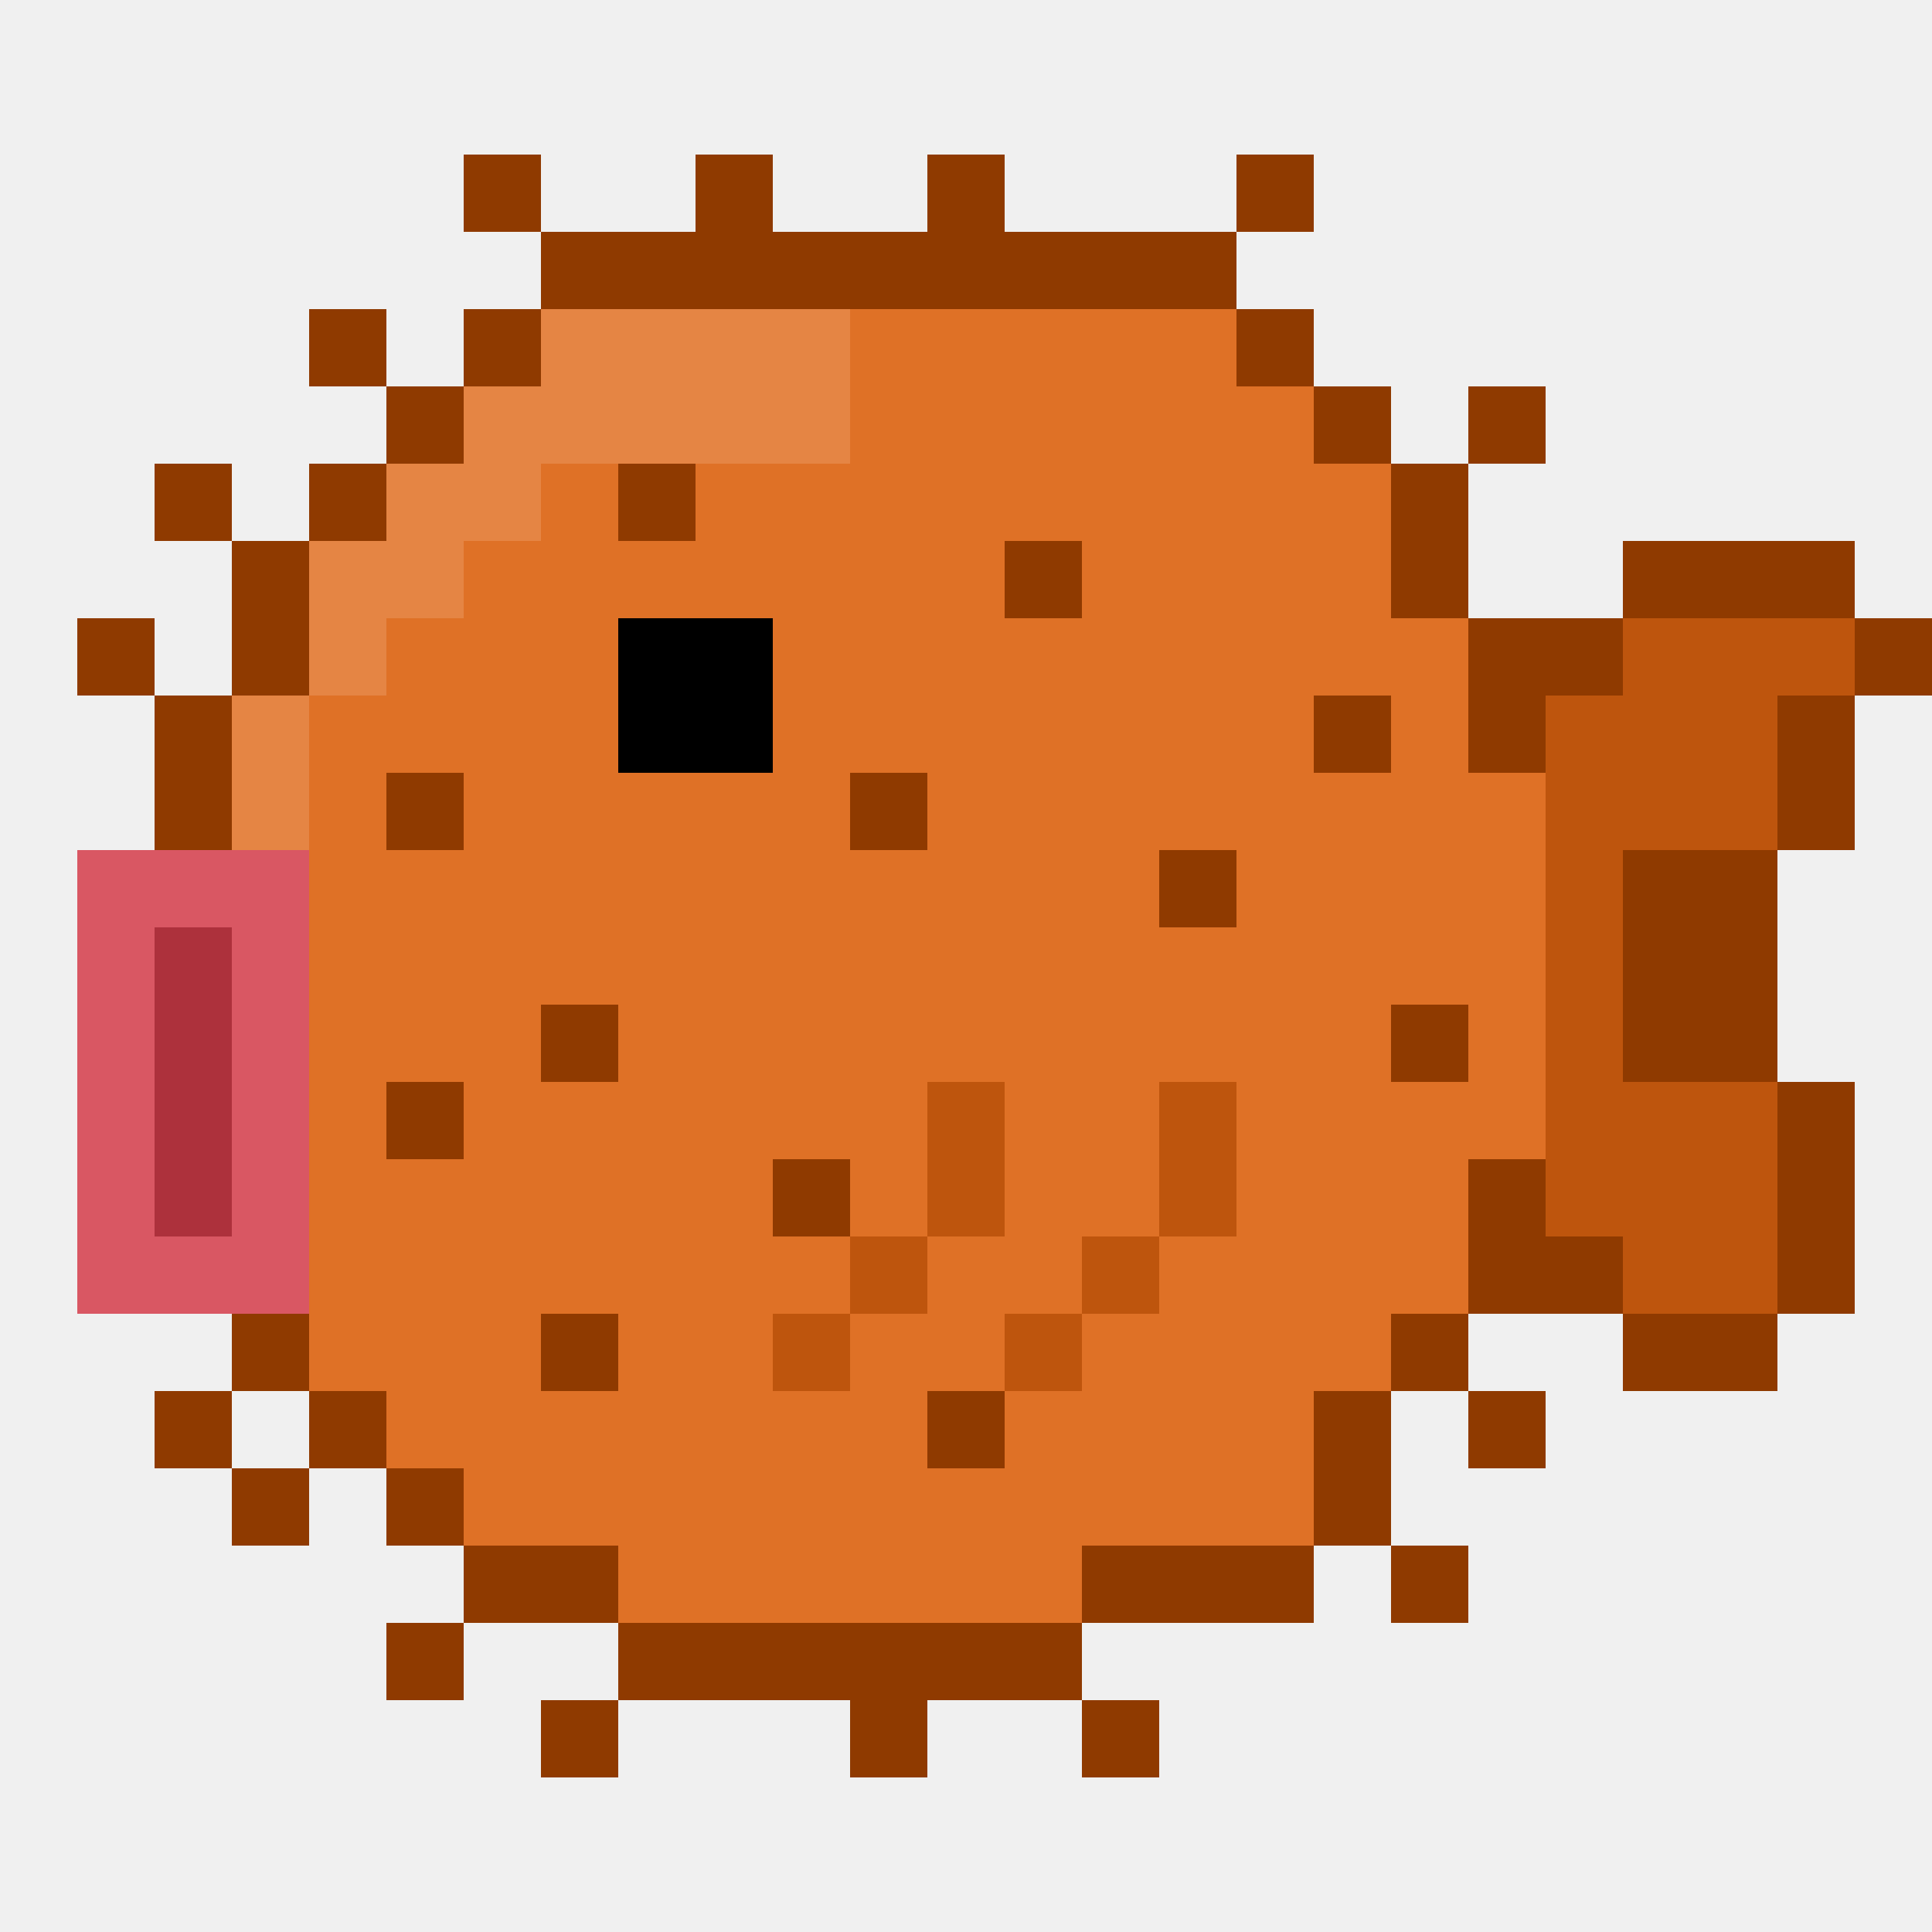
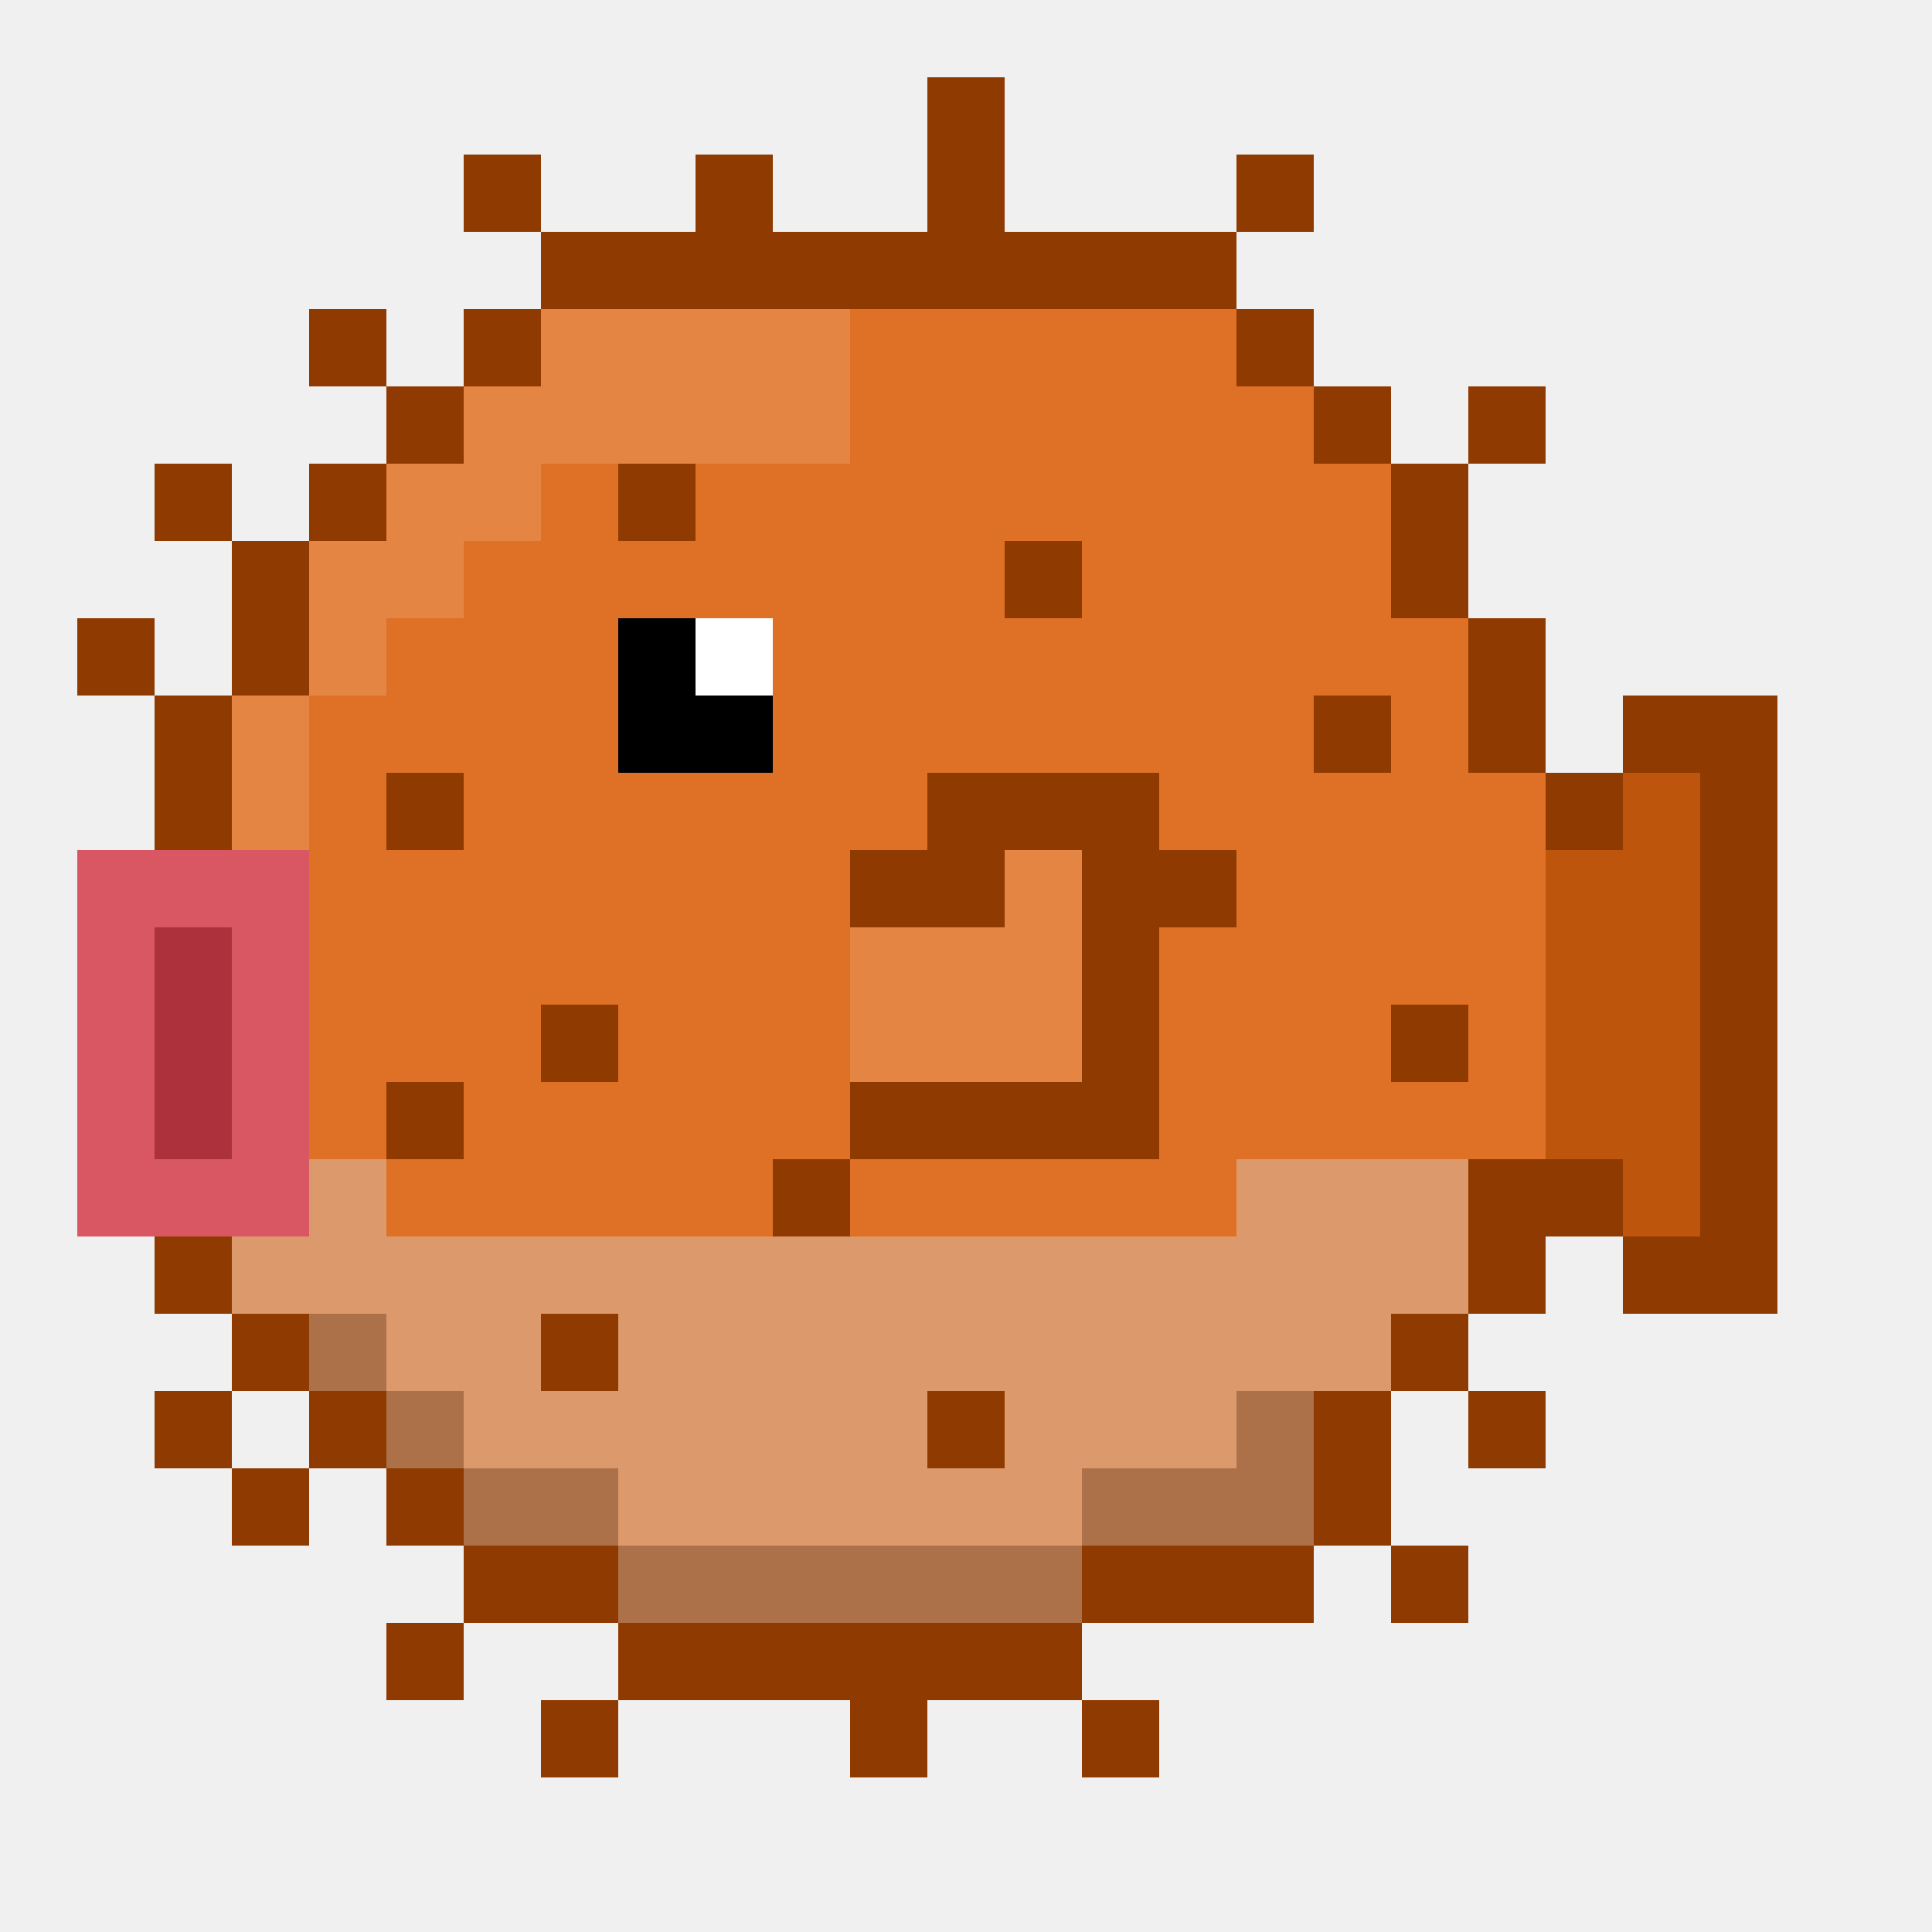
<svg xmlns="http://www.w3.org/2000/svg" version="1.1" width="25" height="25" shape-rendering="crispEdges">
+   <rect x="12" y="1" width="1" height="1" fill="#8F3A00" />
  <rect x="6" y="2" width="1" height="1" fill="#8F3A00" />
  <rect x="9" y="2" width="1" height="1" fill="#8F3A00" />
  <rect x="12" y="2" width="1" height="1" fill="#8F3A00" />
  <rect x="16" y="2" width="1" height="1" fill="#8F3A00" />
  <rect x="7" y="3" width="1" height="1" fill="#8F3A00" />
  <rect x="8" y="3" width="1" height="1" fill="#8F3A00" />
  <rect x="9" y="3" width="1" height="1" fill="#8F3A00" />
  <rect x="10" y="3" width="1" height="1" fill="#8F3A00" />
  <rect x="11" y="3" width="1" height="1" fill="#8F3A00" />
  <rect x="12" y="3" width="1" height="1" fill="#8F3A00" />
  <rect x="13" y="3" width="1" height="1" fill="#8F3A00" />
  <rect x="14" y="3" width="1" height="1" fill="#8F3A00" />
  <rect x="15" y="3" width="1" height="1" fill="#8F3A00" />
  <rect x="4" y="4" width="1" height="1" fill="#8F3A00" />
  <rect x="6" y="4" width="1" height="1" fill="#8F3A00" />
  <rect x="7" y="4" width="1" height="1" fill="#E58544" />
  <rect x="8" y="4" width="1" height="1" fill="#E58544" />
  <rect x="9" y="4" width="1" height="1" fill="#E58544" />
  <rect x="10" y="4" width="1" height="1" fill="#E58544" />
  <rect x="11" y="4" width="1" height="1" fill="#DF7126" />
  <rect x="12" y="4" width="1" height="1" fill="#DF7126" />
  <rect x="13" y="4" width="1" height="1" fill="#DF7126" />
  <rect x="14" y="4" width="1" height="1" fill="#DF7126" />
  <rect x="15" y="4" width="1" height="1" fill="#DF7126" />
  <rect x="16" y="4" width="1" height="1" fill="#8F3A00" />
  <rect x="5" y="5" width="1" height="1" fill="#8F3A00" />
  <rect x="6" y="5" width="1" height="1" fill="#E58544" />
  <rect x="7" y="5" width="1" height="1" fill="#E58544" />
  <rect x="8" y="5" width="1" height="1" fill="#E58544" />
  <rect x="9" y="5" width="1" height="1" fill="#E58544" />
  <rect x="10" y="5" width="1" height="1" fill="#E58544" />
  <rect x="11" y="5" width="1" height="1" fill="#DF7126" />
  <rect x="12" y="5" width="1" height="1" fill="#DF7126" />
  <rect x="13" y="5" width="1" height="1" fill="#DF7126" />
  <rect x="14" y="5" width="1" height="1" fill="#DF7126" />
  <rect x="15" y="5" width="1" height="1" fill="#DF7126" />
  <rect x="16" y="5" width="1" height="1" fill="#DF7126" />
  <rect x="17" y="5" width="1" height="1" fill="#8F3A00" />
  <rect x="19" y="5" width="1" height="1" fill="#8F3A00" />
  <rect x="2" y="6" width="1" height="1" fill="#8F3A00" />
  <rect x="4" y="6" width="1" height="1" fill="#8F3A00" />
  <rect x="5" y="6" width="1" height="1" fill="#E58544" />
  <rect x="6" y="6" width="1" height="1" fill="#E58544" />
  <rect x="7" y="6" width="1" height="1" fill="#DF7126" />
  <rect x="8" y="6" width="1" height="1" fill="#8F3A00" />
  <rect x="9" y="6" width="1" height="1" fill="#DF7126" />
  <rect x="10" y="6" width="1" height="1" fill="#DF7126" />
  <rect x="11" y="6" width="1" height="1" fill="#DF7126" />
  <rect x="12" y="6" width="1" height="1" fill="#DF7126" />
  <rect x="13" y="6" width="1" height="1" fill="#DF7126" />
  <rect x="14" y="6" width="1" height="1" fill="#DF7126" />
  <rect x="15" y="6" width="1" height="1" fill="#DF7126" />
  <rect x="16" y="6" width="1" height="1" fill="#DF7126" />
  <rect x="17" y="6" width="1" height="1" fill="#DF7126" />
  <rect x="18" y="6" width="1" height="1" fill="#8F3A00" />
  <rect x="3" y="7" width="1" height="1" fill="#8F3A00" />
  <rect x="4" y="7" width="1" height="1" fill="#E58544" />
  <rect x="5" y="7" width="1" height="1" fill="#E58544" />
  <rect x="6" y="7" width="1" height="1" fill="#DF7126" />
  <rect x="7" y="7" width="1" height="1" fill="#DF7126" />
  <rect x="8" y="7" width="1" height="1" fill="#DF7126" />
  <rect x="9" y="7" width="1" height="1" fill="#DF7126" />
  <rect x="10" y="7" width="1" height="1" fill="#DF7126" />
  <rect x="11" y="7" width="1" height="1" fill="#DF7126" />
  <rect x="12" y="7" width="1" height="1" fill="#DF7126" />
  <rect x="13" y="7" width="1" height="1" fill="#8F3A00" />
  <rect x="14" y="7" width="1" height="1" fill="#DF7126" />
  <rect x="15" y="7" width="1" height="1" fill="#DF7126" />
  <rect x="16" y="7" width="1" height="1" fill="#DF7126" />
  <rect x="17" y="7" width="1" height="1" fill="#DF7126" />
  <rect x="18" y="7" width="1" height="1" fill="#8F3A00" />
-   <rect x="21" y="7" width="1" height="1" fill="#8F3A00" />
-   <rect x="22" y="7" width="1" height="1" fill="#8F3A00" />
-   <rect x="23" y="7" width="1" height="1" fill="#8F3A00" />
  <rect x="1" y="8" width="1" height="1" fill="#8F3A00" />
  <rect x="3" y="8" width="1" height="1" fill="#8F3A00" />
  <rect x="4" y="8" width="1" height="1" fill="#E58544" />
  <rect x="5" y="8" width="1" height="1" fill="#DF7126" />
  <rect x="6" y="8" width="1" height="1" fill="#DF7126" />
  <rect x="7" y="8" width="1" height="1" fill="#DF7126" />
  <rect x="8" y="8" width="1" height="1" fill="#000000" />
-   <rect x="9" y="8" width="1" height="1" fill="#000000" />
+   <rect x="9" y="8" width="1" height="1" fill="#FFFFFF" />
  <rect x="10" y="8" width="1" height="1" fill="#DF7126" />
  <rect x="11" y="8" width="1" height="1" fill="#DF7126" />
  <rect x="12" y="8" width="1" height="1" fill="#DF7126" />
  <rect x="13" y="8" width="1" height="1" fill="#DF7126" />
  <rect x="14" y="8" width="1" height="1" fill="#DF7126" />
  <rect x="15" y="8" width="1" height="1" fill="#DF7126" />
  <rect x="16" y="8" width="1" height="1" fill="#DF7126" />
  <rect x="17" y="8" width="1" height="1" fill="#DF7126" />
  <rect x="18" y="8" width="1" height="1" fill="#DF7126" />
  <rect x="19" y="8" width="1" height="1" fill="#8F3A00" />
-   <rect x="20" y="8" width="1" height="1" fill="#8F3A00" />
-   <rect x="21" y="8" width="1" height="1" fill="#BE550D" />
-   <rect x="22" y="8" width="1" height="1" fill="#BE550D" />
-   <rect x="23" y="8" width="1" height="1" fill="#BE550D" />
-   <rect x="24" y="8" width="1" height="1" fill="#8F3A00" />
  <rect x="2" y="9" width="1" height="1" fill="#8F3A00" />
  <rect x="3" y="9" width="1" height="1" fill="#E58544" />
  <rect x="4" y="9" width="1" height="1" fill="#DF7126" />
  <rect x="5" y="9" width="1" height="1" fill="#DF7126" />
  <rect x="6" y="9" width="1" height="1" fill="#DF7126" />
  <rect x="7" y="9" width="1" height="1" fill="#DF7126" />
  <rect x="8" y="9" width="1" height="1" fill="#000000" />
  <rect x="9" y="9" width="1" height="1" fill="#000000" />
  <rect x="10" y="9" width="1" height="1" fill="#DF7126" />
  <rect x="11" y="9" width="1" height="1" fill="#DF7126" />
  <rect x="12" y="9" width="1" height="1" fill="#DF7126" />
  <rect x="13" y="9" width="1" height="1" fill="#DF7126" />
  <rect x="14" y="9" width="1" height="1" fill="#DF7126" />
  <rect x="15" y="9" width="1" height="1" fill="#DF7126" />
  <rect x="16" y="9" width="1" height="1" fill="#DF7126" />
  <rect x="17" y="9" width="1" height="1" fill="#8F3A00" />
  <rect x="18" y="9" width="1" height="1" fill="#DF7126" />
  <rect x="19" y="9" width="1" height="1" fill="#8F3A00" />
-   <rect x="20" y="9" width="1" height="1" fill="#BE550D" />
-   <rect x="21" y="9" width="1" height="1" fill="#BE550D" />
-   <rect x="22" y="9" width="1" height="1" fill="#BE550D" />
-   <rect x="23" y="9" width="1" height="1" fill="#8F3A00" />
+   <rect x="21" y="9" width="1" height="1" fill="#8F3A00" />
+   <rect x="22" y="9" width="1" height="1" fill="#8F3A00" />
  <rect x="2" y="10" width="1" height="1" fill="#8F3A00" />
  <rect x="3" y="10" width="1" height="1" fill="#E58544" />
  <rect x="4" y="10" width="1" height="1" fill="#DF7126" />
  <rect x="5" y="10" width="1" height="1" fill="#8F3A00" />
  <rect x="6" y="10" width="1" height="1" fill="#DF7126" />
  <rect x="7" y="10" width="1" height="1" fill="#DF7126" />
  <rect x="8" y="10" width="1" height="1" fill="#DF7126" />
  <rect x="9" y="10" width="1" height="1" fill="#DF7126" />
  <rect x="10" y="10" width="1" height="1" fill="#DF7126" />
-   <rect x="11" y="10" width="1" height="1" fill="#8F3A00" />
-   <rect x="12" y="10" width="1" height="1" fill="#DF7126" />
-   <rect x="13" y="10" width="1" height="1" fill="#DF7126" />
-   <rect x="14" y="10" width="1" height="1" fill="#DF7126" />
+   <rect x="11" y="10" width="1" height="1" fill="#DF7126" />
+   <rect x="12" y="10" width="1" height="1" fill="#8F3A00" />
+   <rect x="13" y="10" width="1" height="1" fill="#8F3A00" />
+   <rect x="14" y="10" width="1" height="1" fill="#8F3A00" />
  <rect x="15" y="10" width="1" height="1" fill="#DF7126" />
  <rect x="16" y="10" width="1" height="1" fill="#DF7126" />
  <rect x="17" y="10" width="1" height="1" fill="#DF7126" />
  <rect x="18" y="10" width="1" height="1" fill="#DF7126" />
  <rect x="19" y="10" width="1" height="1" fill="#DF7126" />
-   <rect x="20" y="10" width="1" height="1" fill="#BE550D" />
+   <rect x="20" y="10" width="1" height="1" fill="#8F3A00" />
  <rect x="21" y="10" width="1" height="1" fill="#BE550D" />
-   <rect x="22" y="10" width="1" height="1" fill="#BE550D" />
-   <rect x="23" y="10" width="1" height="1" fill="#8F3A00" />
+   <rect x="22" y="10" width="1" height="1" fill="#8F3A00" />
  <rect x="1" y="11" width="1" height="1" fill="#D95763" />
  <rect x="2" y="11" width="1" height="1" fill="#D95763" />
  <rect x="3" y="11" width="1" height="1" fill="#D95763" />
  <rect x="4" y="11" width="1" height="1" fill="#DF7126" />
  <rect x="5" y="11" width="1" height="1" fill="#DF7126" />
  <rect x="6" y="11" width="1" height="1" fill="#DF7126" />
  <rect x="7" y="11" width="1" height="1" fill="#DF7126" />
  <rect x="8" y="11" width="1" height="1" fill="#DF7126" />
  <rect x="9" y="11" width="1" height="1" fill="#DF7126" />
  <rect x="10" y="11" width="1" height="1" fill="#DF7126" />
-   <rect x="11" y="11" width="1" height="1" fill="#DF7126" />
-   <rect x="12" y="11" width="1" height="1" fill="#DF7126" />
-   <rect x="13" y="11" width="1" height="1" fill="#DF7126" />
-   <rect x="14" y="11" width="1" height="1" fill="#DF7126" />
+   <rect x="11" y="11" width="1" height="1" fill="#8F3A00" />
+   <rect x="12" y="11" width="1" height="1" fill="#8F3A00" />
+   <rect x="13" y="11" width="1" height="1" fill="#E58544" />
+   <rect x="14" y="11" width="1" height="1" fill="#8F3A00" />
  <rect x="15" y="11" width="1" height="1" fill="#8F3A00" />
  <rect x="16" y="11" width="1" height="1" fill="#DF7126" />
  <rect x="17" y="11" width="1" height="1" fill="#DF7126" />
  <rect x="18" y="11" width="1" height="1" fill="#DF7126" />
  <rect x="19" y="11" width="1" height="1" fill="#DF7126" />
  <rect x="20" y="11" width="1" height="1" fill="#BE550D" />
-   <rect x="21" y="11" width="1" height="1" fill="#8F3A00" />
+   <rect x="21" y="11" width="1" height="1" fill="#BE550D" />
  <rect x="22" y="11" width="1" height="1" fill="#8F3A00" />
  <rect x="1" y="12" width="1" height="1" fill="#D95763" />
  <rect x="2" y="12" width="1" height="1" fill="#AD313C" />
  <rect x="3" y="12" width="1" height="1" fill="#D95763" />
  <rect x="4" y="12" width="1" height="1" fill="#DF7126" />
  <rect x="5" y="12" width="1" height="1" fill="#DF7126" />
  <rect x="6" y="12" width="1" height="1" fill="#DF7126" />
  <rect x="7" y="12" width="1" height="1" fill="#DF7126" />
  <rect x="8" y="12" width="1" height="1" fill="#DF7126" />
  <rect x="9" y="12" width="1" height="1" fill="#DF7126" />
  <rect x="10" y="12" width="1" height="1" fill="#DF7126" />
-   <rect x="11" y="12" width="1" height="1" fill="#DF7126" />
-   <rect x="12" y="12" width="1" height="1" fill="#DF7126" />
-   <rect x="13" y="12" width="1" height="1" fill="#DF7126" />
-   <rect x="14" y="12" width="1" height="1" fill="#DF7126" />
+   <rect x="11" y="12" width="1" height="1" fill="#E58544" />
+   <rect x="12" y="12" width="1" height="1" fill="#E58544" />
+   <rect x="13" y="12" width="1" height="1" fill="#E58544" />
+   <rect x="14" y="12" width="1" height="1" fill="#8F3A00" />
  <rect x="15" y="12" width="1" height="1" fill="#DF7126" />
  <rect x="16" y="12" width="1" height="1" fill="#DF7126" />
  <rect x="17" y="12" width="1" height="1" fill="#DF7126" />
  <rect x="18" y="12" width="1" height="1" fill="#DF7126" />
  <rect x="19" y="12" width="1" height="1" fill="#DF7126" />
  <rect x="20" y="12" width="1" height="1" fill="#BE550D" />
-   <rect x="21" y="12" width="1" height="1" fill="#8F3A00" />
+   <rect x="21" y="12" width="1" height="1" fill="#BE550D" />
  <rect x="22" y="12" width="1" height="1" fill="#8F3A00" />
  <rect x="1" y="13" width="1" height="1" fill="#D95763" />
  <rect x="2" y="13" width="1" height="1" fill="#AD313C" />
  <rect x="3" y="13" width="1" height="1" fill="#D95763" />
  <rect x="4" y="13" width="1" height="1" fill="#DF7126" />
  <rect x="5" y="13" width="1" height="1" fill="#DF7126" />
  <rect x="6" y="13" width="1" height="1" fill="#DF7126" />
  <rect x="7" y="13" width="1" height="1" fill="#8F3A00" />
  <rect x="8" y="13" width="1" height="1" fill="#DF7126" />
  <rect x="9" y="13" width="1" height="1" fill="#DF7126" />
  <rect x="10" y="13" width="1" height="1" fill="#DF7126" />
-   <rect x="11" y="13" width="1" height="1" fill="#DF7126" />
-   <rect x="12" y="13" width="1" height="1" fill="#DF7126" />
-   <rect x="13" y="13" width="1" height="1" fill="#DF7126" />
-   <rect x="14" y="13" width="1" height="1" fill="#DF7126" />
+   <rect x="11" y="13" width="1" height="1" fill="#E58544" />
+   <rect x="12" y="13" width="1" height="1" fill="#E58544" />
+   <rect x="13" y="13" width="1" height="1" fill="#E58544" />
+   <rect x="14" y="13" width="1" height="1" fill="#8F3A00" />
  <rect x="15" y="13" width="1" height="1" fill="#DF7126" />
  <rect x="16" y="13" width="1" height="1" fill="#DF7126" />
  <rect x="17" y="13" width="1" height="1" fill="#DF7126" />
  <rect x="18" y="13" width="1" height="1" fill="#8F3A00" />
  <rect x="19" y="13" width="1" height="1" fill="#DF7126" />
  <rect x="20" y="13" width="1" height="1" fill="#BE550D" />
-   <rect x="21" y="13" width="1" height="1" fill="#8F3A00" />
+   <rect x="21" y="13" width="1" height="1" fill="#BE550D" />
  <rect x="22" y="13" width="1" height="1" fill="#8F3A00" />
  <rect x="1" y="14" width="1" height="1" fill="#D95763" />
  <rect x="2" y="14" width="1" height="1" fill="#AD313C" />
  <rect x="3" y="14" width="1" height="1" fill="#D95763" />
  <rect x="4" y="14" width="1" height="1" fill="#DF7126" />
  <rect x="5" y="14" width="1" height="1" fill="#8F3A00" />
  <rect x="6" y="14" width="1" height="1" fill="#DF7126" />
  <rect x="7" y="14" width="1" height="1" fill="#DF7126" />
  <rect x="8" y="14" width="1" height="1" fill="#DF7126" />
  <rect x="9" y="14" width="1" height="1" fill="#DF7126" />
  <rect x="10" y="14" width="1" height="1" fill="#DF7126" />
-   <rect x="11" y="14" width="1" height="1" fill="#DF7126" />
-   <rect x="12" y="14" width="1" height="1" fill="#BE550D" />
-   <rect x="13" y="14" width="1" height="1" fill="#DF7126" />
-   <rect x="14" y="14" width="1" height="1" fill="#DF7126" />
-   <rect x="15" y="14" width="1" height="1" fill="#BE550D" />
+   <rect x="11" y="14" width="1" height="1" fill="#8F3A00" />
+   <rect x="12" y="14" width="1" height="1" fill="#8F3A00" />
+   <rect x="13" y="14" width="1" height="1" fill="#8F3A00" />
+   <rect x="14" y="14" width="1" height="1" fill="#8F3A00" />
+   <rect x="15" y="14" width="1" height="1" fill="#DF7126" />
  <rect x="16" y="14" width="1" height="1" fill="#DF7126" />
  <rect x="17" y="14" width="1" height="1" fill="#DF7126" />
  <rect x="18" y="14" width="1" height="1" fill="#DF7126" />
  <rect x="19" y="14" width="1" height="1" fill="#DF7126" />
  <rect x="20" y="14" width="1" height="1" fill="#BE550D" />
  <rect x="21" y="14" width="1" height="1" fill="#BE550D" />
-   <rect x="22" y="14" width="1" height="1" fill="#BE550D" />
-   <rect x="23" y="14" width="1" height="1" fill="#8F3A00" />
+   <rect x="22" y="14" width="1" height="1" fill="#8F3A00" />
  <rect x="1" y="15" width="1" height="1" fill="#D95763" />
-   <rect x="2" y="15" width="1" height="1" fill="#AD313C" />
+   <rect x="2" y="15" width="1" height="1" fill="#D95763" />
  <rect x="3" y="15" width="1" height="1" fill="#D95763" />
-   <rect x="4" y="15" width="1" height="1" fill="#DF7126" />
+   <rect x="4" y="15" width="1" height="1" fill="#DC9A6C" />
  <rect x="5" y="15" width="1" height="1" fill="#DF7126" />
  <rect x="6" y="15" width="1" height="1" fill="#DF7126" />
  <rect x="7" y="15" width="1" height="1" fill="#DF7126" />
  <rect x="8" y="15" width="1" height="1" fill="#DF7126" />
  <rect x="9" y="15" width="1" height="1" fill="#DF7126" />
  <rect x="10" y="15" width="1" height="1" fill="#8F3A00" />
  <rect x="11" y="15" width="1" height="1" fill="#DF7126" />
-   <rect x="12" y="15" width="1" height="1" fill="#BE550D" />
+   <rect x="12" y="15" width="1" height="1" fill="#DF7126" />
  <rect x="13" y="15" width="1" height="1" fill="#DF7126" />
  <rect x="14" y="15" width="1" height="1" fill="#DF7126" />
-   <rect x="15" y="15" width="1" height="1" fill="#BE550D" />
-   <rect x="16" y="15" width="1" height="1" fill="#DF7126" />
-   <rect x="17" y="15" width="1" height="1" fill="#DF7126" />
-   <rect x="18" y="15" width="1" height="1" fill="#DF7126" />
+   <rect x="15" y="15" width="1" height="1" fill="#DF7126" />
+   <rect x="16" y="15" width="1" height="1" fill="#DC9A6C" />
+   <rect x="17" y="15" width="1" height="1" fill="#DC9A6C" />
+   <rect x="18" y="15" width="1" height="1" fill="#DC9A6C" />
  <rect x="19" y="15" width="1" height="1" fill="#8F3A00" />
-   <rect x="20" y="15" width="1" height="1" fill="#BE550D" />
+   <rect x="20" y="15" width="1" height="1" fill="#8F3A00" />
  <rect x="21" y="15" width="1" height="1" fill="#BE550D" />
-   <rect x="22" y="15" width="1" height="1" fill="#BE550D" />
-   <rect x="23" y="15" width="1" height="1" fill="#8F3A00" />
-   <rect x="1" y="16" width="1" height="1" fill="#D95763" />
-   <rect x="2" y="16" width="1" height="1" fill="#D95763" />
-   <rect x="3" y="16" width="1" height="1" fill="#D95763" />
-   <rect x="4" y="16" width="1" height="1" fill="#DF7126" />
-   <rect x="5" y="16" width="1" height="1" fill="#DF7126" />
-   <rect x="6" y="16" width="1" height="1" fill="#DF7126" />
-   <rect x="7" y="16" width="1" height="1" fill="#DF7126" />
-   <rect x="8" y="16" width="1" height="1" fill="#DF7126" />
-   <rect x="9" y="16" width="1" height="1" fill="#DF7126" />
-   <rect x="10" y="16" width="1" height="1" fill="#DF7126" />
-   <rect x="11" y="16" width="1" height="1" fill="#BE550D" />
-   <rect x="12" y="16" width="1" height="1" fill="#DF7126" />
-   <rect x="13" y="16" width="1" height="1" fill="#DF7126" />
-   <rect x="14" y="16" width="1" height="1" fill="#BE550D" />
-   <rect x="15" y="16" width="1" height="1" fill="#DF7126" />
-   <rect x="16" y="16" width="1" height="1" fill="#DF7126" />
-   <rect x="17" y="16" width="1" height="1" fill="#DF7126" />
-   <rect x="18" y="16" width="1" height="1" fill="#DF7126" />
+   <rect x="22" y="15" width="1" height="1" fill="#8F3A00" />
+   <rect x="2" y="16" width="1" height="1" fill="#8F3A00" />
+   <rect x="3" y="16" width="1" height="1" fill="#DC9A6C" />
+   <rect x="4" y="16" width="1" height="1" fill="#DC9A6C" />
+   <rect x="5" y="16" width="1" height="1" fill="#DC9A6C" />
+   <rect x="6" y="16" width="1" height="1" fill="#DC9A6C" />
+   <rect x="7" y="16" width="1" height="1" fill="#DC9A6C" />
+   <rect x="8" y="16" width="1" height="1" fill="#DC9A6C" />
+   <rect x="9" y="16" width="1" height="1" fill="#DC9A6C" />
+   <rect x="10" y="16" width="1" height="1" fill="#DC9A6C" />
+   <rect x="11" y="16" width="1" height="1" fill="#DC9A6C" />
+   <rect x="12" y="16" width="1" height="1" fill="#DC9A6C" />
+   <rect x="13" y="16" width="1" height="1" fill="#DC9A6C" />
+   <rect x="14" y="16" width="1" height="1" fill="#DC9A6C" />
+   <rect x="15" y="16" width="1" height="1" fill="#DC9A6C" />
+   <rect x="16" y="16" width="1" height="1" fill="#DC9A6C" />
+   <rect x="17" y="16" width="1" height="1" fill="#DC9A6C" />
+   <rect x="18" y="16" width="1" height="1" fill="#DC9A6C" />
  <rect x="19" y="16" width="1" height="1" fill="#8F3A00" />
-   <rect x="20" y="16" width="1" height="1" fill="#8F3A00" />
-   <rect x="21" y="16" width="1" height="1" fill="#BE550D" />
-   <rect x="22" y="16" width="1" height="1" fill="#BE550D" />
-   <rect x="23" y="16" width="1" height="1" fill="#8F3A00" />
+   <rect x="21" y="16" width="1" height="1" fill="#8F3A00" />
+   <rect x="22" y="16" width="1" height="1" fill="#8F3A00" />
  <rect x="3" y="17" width="1" height="1" fill="#8F3A00" />
-   <rect x="4" y="17" width="1" height="1" fill="#DF7126" />
-   <rect x="5" y="17" width="1" height="1" fill="#DF7126" />
-   <rect x="6" y="17" width="1" height="1" fill="#DF7126" />
+   <rect x="4" y="17" width="1" height="1" fill="#AD7149" />
+   <rect x="5" y="17" width="1" height="1" fill="#DC9A6C" />
+   <rect x="6" y="17" width="1" height="1" fill="#DC9A6C" />
  <rect x="7" y="17" width="1" height="1" fill="#8F3A00" />
-   <rect x="8" y="17" width="1" height="1" fill="#DF7126" />
-   <rect x="9" y="17" width="1" height="1" fill="#DF7126" />
-   <rect x="10" y="17" width="1" height="1" fill="#BE550D" />
-   <rect x="11" y="17" width="1" height="1" fill="#DF7126" />
-   <rect x="12" y="17" width="1" height="1" fill="#DF7126" />
-   <rect x="13" y="17" width="1" height="1" fill="#BE550D" />
-   <rect x="14" y="17" width="1" height="1" fill="#DF7126" />
-   <rect x="15" y="17" width="1" height="1" fill="#DF7126" />
-   <rect x="16" y="17" width="1" height="1" fill="#DF7126" />
-   <rect x="17" y="17" width="1" height="1" fill="#DF7126" />
+   <rect x="8" y="17" width="1" height="1" fill="#DC9A6C" />
+   <rect x="9" y="17" width="1" height="1" fill="#DC9A6C" />
+   <rect x="10" y="17" width="1" height="1" fill="#DC9A6C" />
+   <rect x="11" y="17" width="1" height="1" fill="#DC9A6C" />
+   <rect x="12" y="17" width="1" height="1" fill="#DC9A6C" />
+   <rect x="13" y="17" width="1" height="1" fill="#DC9A6C" />
+   <rect x="14" y="17" width="1" height="1" fill="#DC9A6C" />
+   <rect x="15" y="17" width="1" height="1" fill="#DC9A6C" />
+   <rect x="16" y="17" width="1" height="1" fill="#DC9A6C" />
+   <rect x="17" y="17" width="1" height="1" fill="#DC9A6C" />
  <rect x="18" y="17" width="1" height="1" fill="#8F3A00" />
-   <rect x="21" y="17" width="1" height="1" fill="#8F3A00" />
-   <rect x="22" y="17" width="1" height="1" fill="#8F3A00" />
  <rect x="2" y="18" width="1" height="1" fill="#8F3A00" />
  <rect x="4" y="18" width="1" height="1" fill="#8F3A00" />
-   <rect x="5" y="18" width="1" height="1" fill="#DF7126" />
-   <rect x="6" y="18" width="1" height="1" fill="#DF7126" />
-   <rect x="7" y="18" width="1" height="1" fill="#DF7126" />
-   <rect x="8" y="18" width="1" height="1" fill="#DF7126" />
-   <rect x="9" y="18" width="1" height="1" fill="#DF7126" />
-   <rect x="10" y="18" width="1" height="1" fill="#DF7126" />
-   <rect x="11" y="18" width="1" height="1" fill="#DF7126" />
+   <rect x="5" y="18" width="1" height="1" fill="#AD7149" />
+   <rect x="6" y="18" width="1" height="1" fill="#DC9A6C" />
+   <rect x="7" y="18" width="1" height="1" fill="#DC9A6C" />
+   <rect x="8" y="18" width="1" height="1" fill="#DC9A6C" />
+   <rect x="9" y="18" width="1" height="1" fill="#DC9A6C" />
+   <rect x="10" y="18" width="1" height="1" fill="#DC9A6C" />
+   <rect x="11" y="18" width="1" height="1" fill="#DC9A6C" />
  <rect x="12" y="18" width="1" height="1" fill="#8F3A00" />
-   <rect x="13" y="18" width="1" height="1" fill="#DF7126" />
-   <rect x="14" y="18" width="1" height="1" fill="#DF7126" />
-   <rect x="15" y="18" width="1" height="1" fill="#DF7126" />
-   <rect x="16" y="18" width="1" height="1" fill="#DF7126" />
+   <rect x="13" y="18" width="1" height="1" fill="#DC9A6C" />
+   <rect x="14" y="18" width="1" height="1" fill="#DC9A6C" />
+   <rect x="15" y="18" width="1" height="1" fill="#DC9A6C" />
+   <rect x="16" y="18" width="1" height="1" fill="#AD7149" />
  <rect x="17" y="18" width="1" height="1" fill="#8F3A00" />
  <rect x="19" y="18" width="1" height="1" fill="#8F3A00" />
  <rect x="3" y="19" width="1" height="1" fill="#8F3A00" />
  <rect x="5" y="19" width="1" height="1" fill="#8F3A00" />
-   <rect x="6" y="19" width="1" height="1" fill="#DF7126" />
-   <rect x="7" y="19" width="1" height="1" fill="#DF7126" />
-   <rect x="8" y="19" width="1" height="1" fill="#DF7126" />
-   <rect x="9" y="19" width="1" height="1" fill="#DF7126" />
-   <rect x="10" y="19" width="1" height="1" fill="#DF7126" />
-   <rect x="11" y="19" width="1" height="1" fill="#DF7126" />
-   <rect x="12" y="19" width="1" height="1" fill="#DF7126" />
-   <rect x="13" y="19" width="1" height="1" fill="#DF7126" />
-   <rect x="14" y="19" width="1" height="1" fill="#DF7126" />
-   <rect x="15" y="19" width="1" height="1" fill="#DF7126" />
-   <rect x="16" y="19" width="1" height="1" fill="#DF7126" />
+   <rect x="6" y="19" width="1" height="1" fill="#AD7149" />
+   <rect x="7" y="19" width="1" height="1" fill="#AD7149" />
+   <rect x="8" y="19" width="1" height="1" fill="#DC9A6C" />
+   <rect x="9" y="19" width="1" height="1" fill="#DC9A6C" />
+   <rect x="10" y="19" width="1" height="1" fill="#DC9A6C" />
+   <rect x="11" y="19" width="1" height="1" fill="#DC9A6C" />
+   <rect x="12" y="19" width="1" height="1" fill="#DC9A6C" />
+   <rect x="13" y="19" width="1" height="1" fill="#DC9A6C" />
+   <rect x="14" y="19" width="1" height="1" fill="#AD7149" />
+   <rect x="15" y="19" width="1" height="1" fill="#AD7149" />
+   <rect x="16" y="19" width="1" height="1" fill="#AD7149" />
  <rect x="17" y="19" width="1" height="1" fill="#8F3A00" />
  <rect x="6" y="20" width="1" height="1" fill="#8F3A00" />
  <rect x="7" y="20" width="1" height="1" fill="#8F3A00" />
-   <rect x="8" y="20" width="1" height="1" fill="#DF7126" />
-   <rect x="9" y="20" width="1" height="1" fill="#DF7126" />
-   <rect x="10" y="20" width="1" height="1" fill="#DF7126" />
-   <rect x="11" y="20" width="1" height="1" fill="#DF7126" />
-   <rect x="12" y="20" width="1" height="1" fill="#DF7126" />
-   <rect x="13" y="20" width="1" height="1" fill="#DF7126" />
+   <rect x="8" y="20" width="1" height="1" fill="#AD7149" />
+   <rect x="9" y="20" width="1" height="1" fill="#AD7149" />
+   <rect x="10" y="20" width="1" height="1" fill="#AD7149" />
+   <rect x="11" y="20" width="1" height="1" fill="#AD7149" />
+   <rect x="12" y="20" width="1" height="1" fill="#AD7149" />
+   <rect x="13" y="20" width="1" height="1" fill="#AD7149" />
  <rect x="14" y="20" width="1" height="1" fill="#8F3A00" />
  <rect x="15" y="20" width="1" height="1" fill="#8F3A00" />
  <rect x="16" y="20" width="1" height="1" fill="#8F3A00" />
  <rect x="18" y="20" width="1" height="1" fill="#8F3A00" />
  <rect x="5" y="21" width="1" height="1" fill="#8F3A00" />
  <rect x="8" y="21" width="1" height="1" fill="#8F3A00" />
  <rect x="9" y="21" width="1" height="1" fill="#8F3A00" />
  <rect x="10" y="21" width="1" height="1" fill="#8F3A00" />
  <rect x="11" y="21" width="1" height="1" fill="#8F3A00" />
  <rect x="12" y="21" width="1" height="1" fill="#8F3A00" />
  <rect x="13" y="21" width="1" height="1" fill="#8F3A00" />
  <rect x="7" y="22" width="1" height="1" fill="#8F3A00" />
  <rect x="11" y="22" width="1" height="1" fill="#8F3A00" />
  <rect x="14" y="22" width="1" height="1" fill="#8F3A00" />
</svg>
